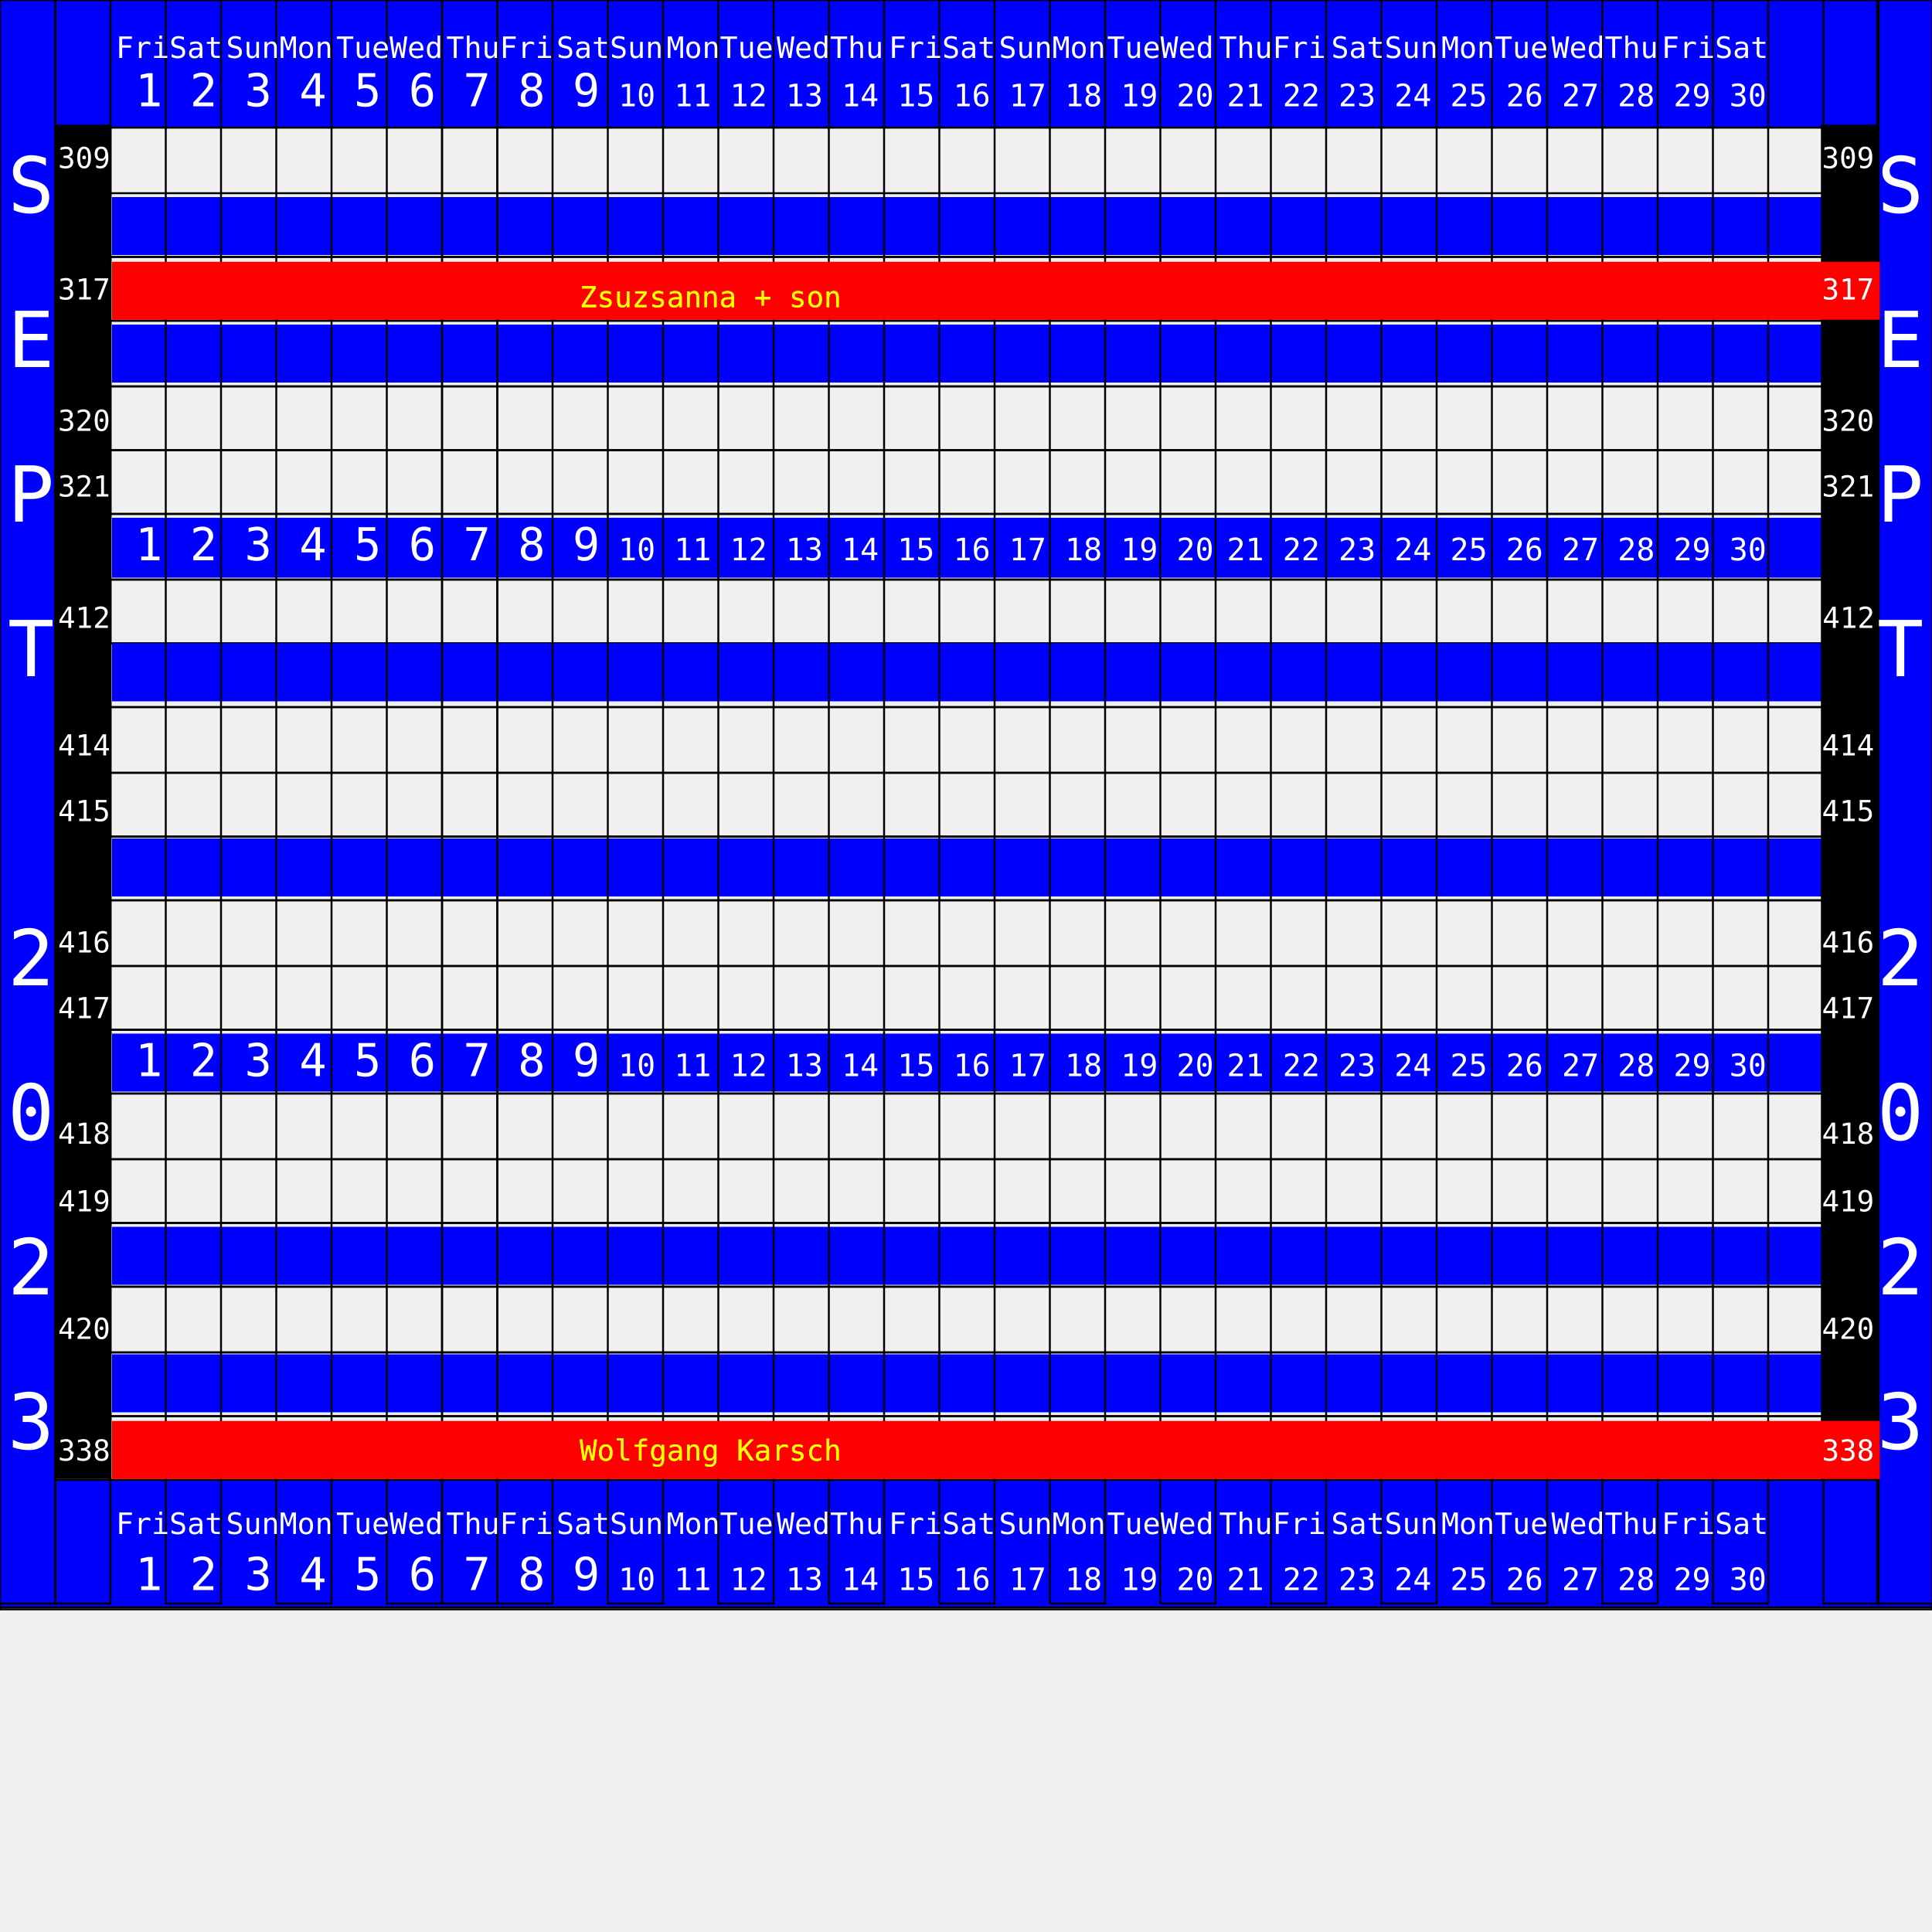
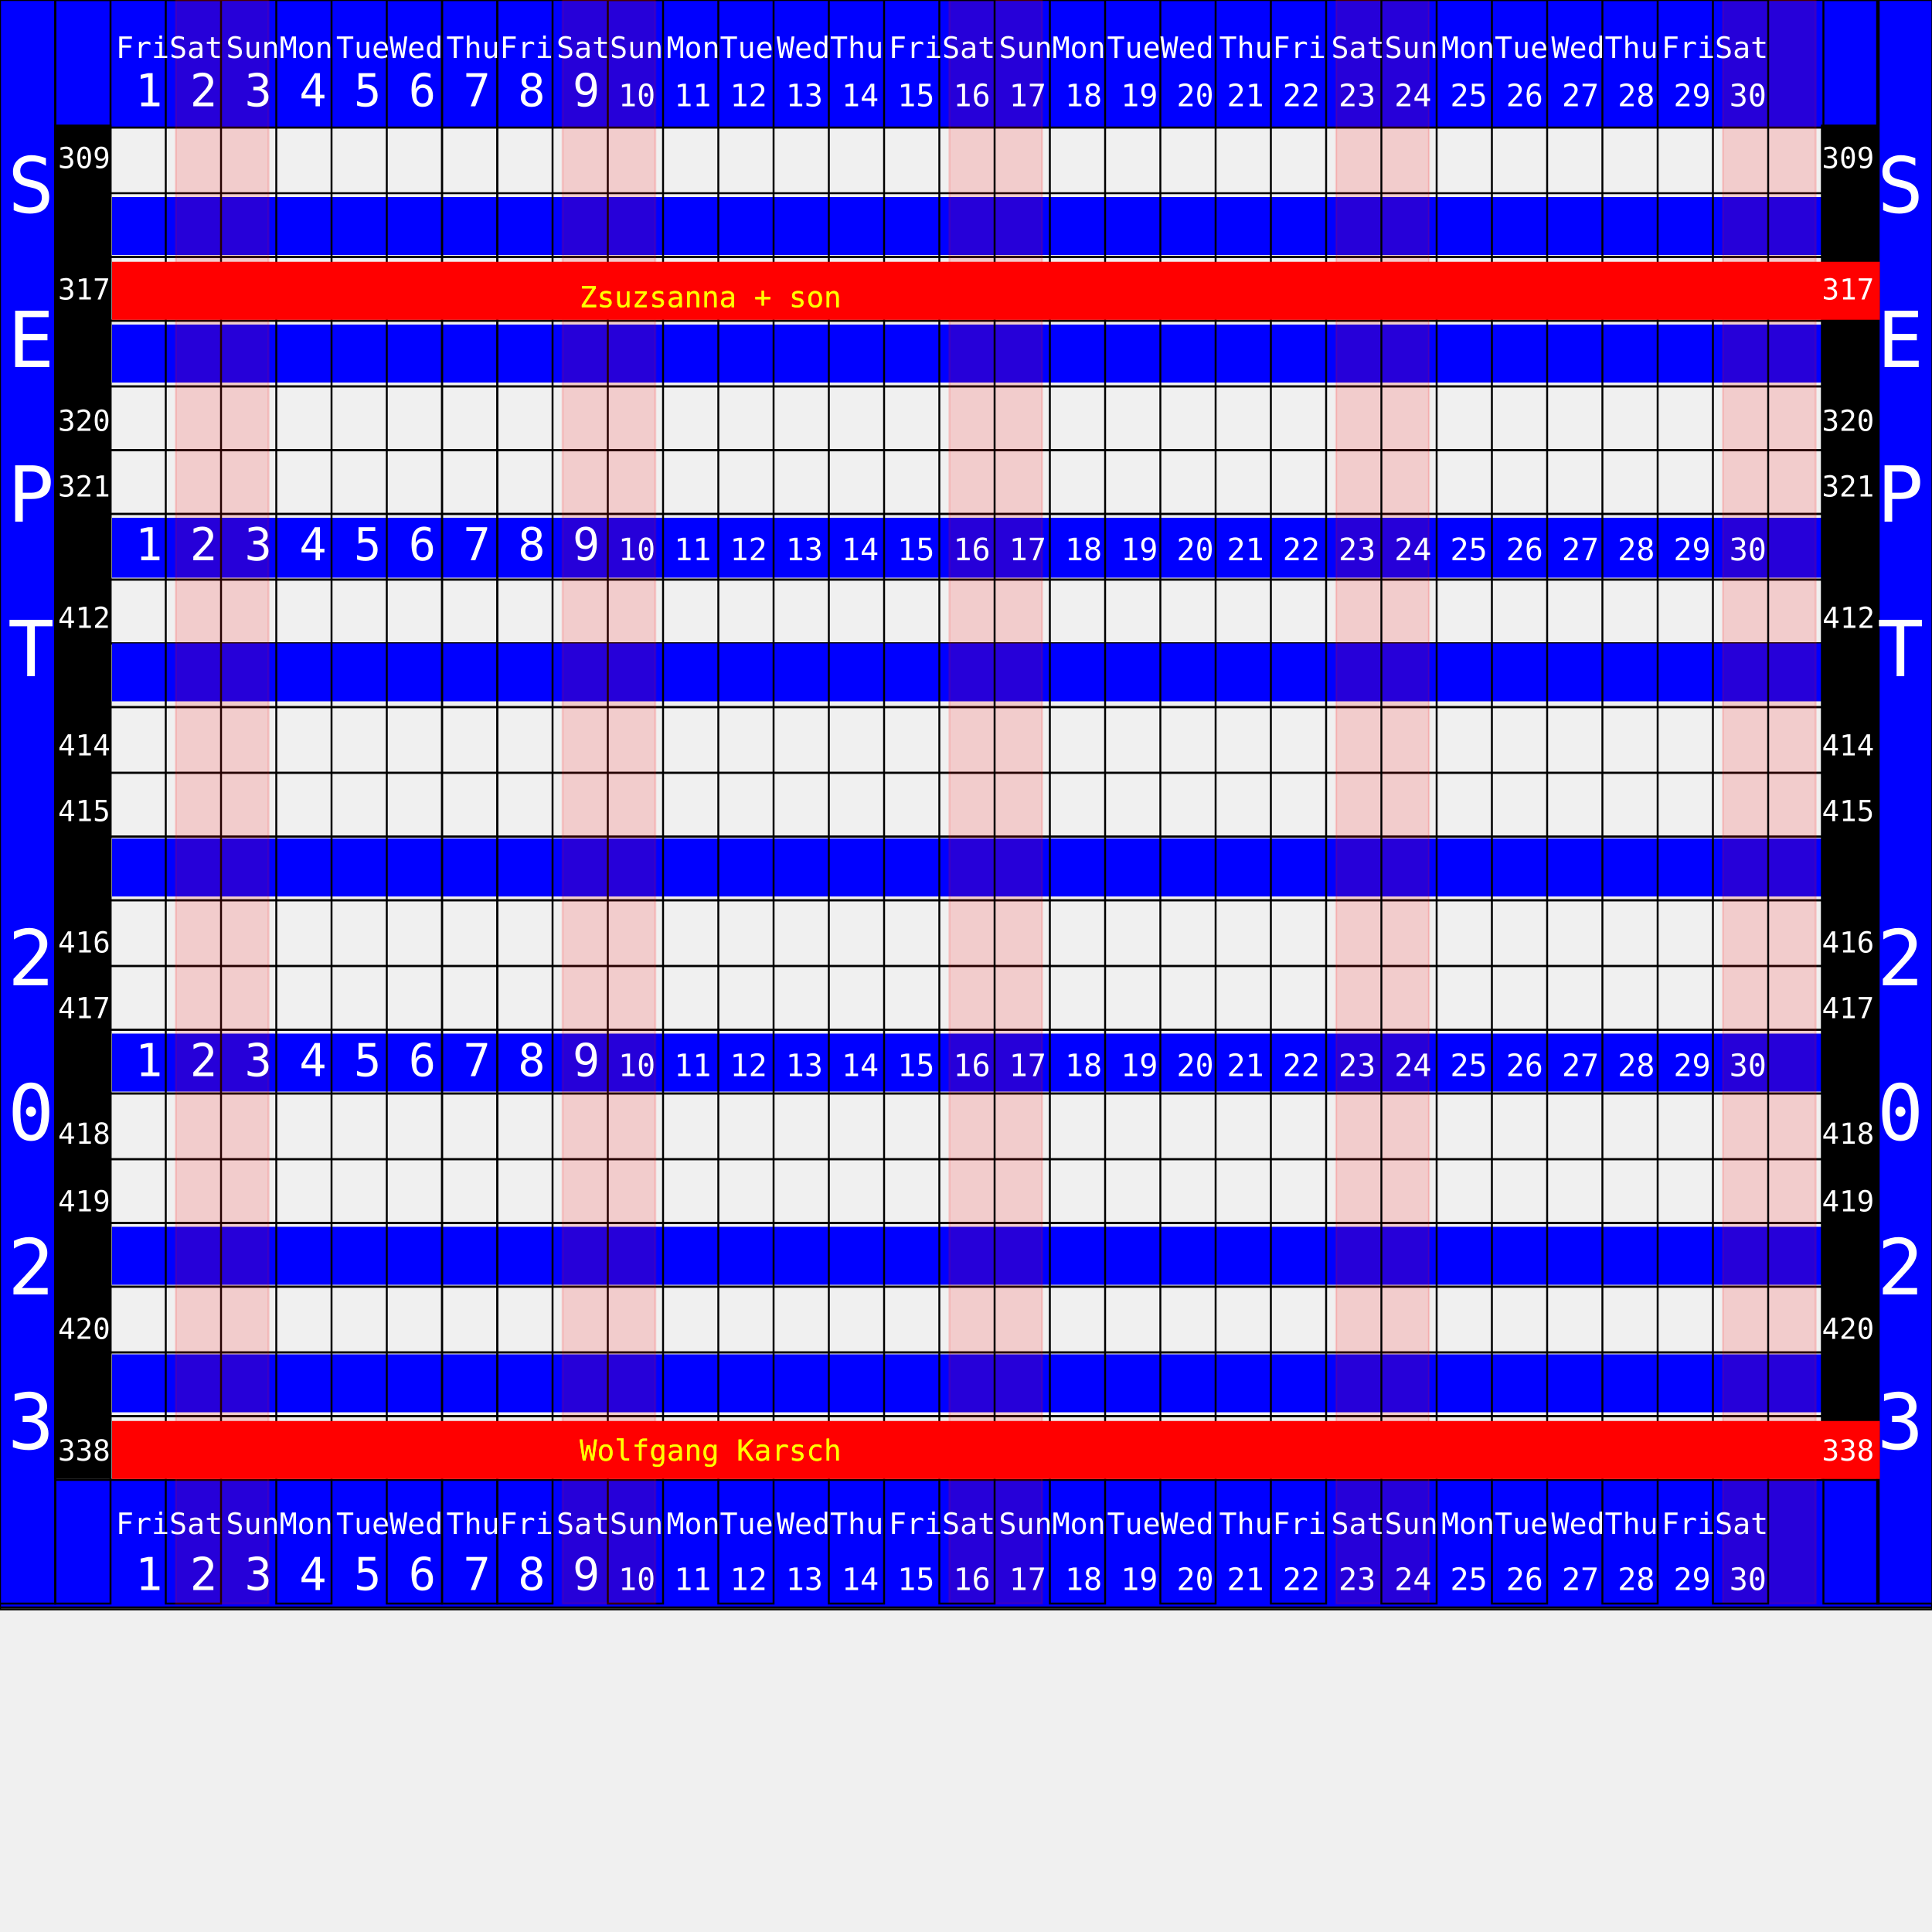
<svg xmlns="http://www.w3.org/2000/svg" width="100%" height="100%" position="absolute" top="0" left="0" viewBox="0 0 1000 1000" preserveAspectRatio="none">

/*  100  horizontals  */

<rect x="0" y="3.3%" width="100%" height="10%" fill="none" stroke="black" />
  <rect x="0" y="6.6%" width="100%" height="10%" fill="none" stroke="black" />
  <rect x="0" y="10.0%" width="100%" height="10%" fill="none" stroke="black" />
  <rect x="0" y="13.3%" width="100%" height="10%" fill="none" stroke="black" />
  <rect x="0" y="16.6%" width="100%" height="10%" fill="none" stroke="black" />
  <rect x="0" y="20.0%" width="100%" height="10%" fill="none" stroke="black" />
  <rect x="0" y="23.3%" width="100%" height="10%" fill="none" stroke="black" />
  <rect x="0" y="26.6%" width="100%" height="10%" fill="none" stroke="black" />
  <rect x="0" y="30.0%" width="100%" height="10%" fill="none" stroke="black" />
  <rect x="0" y="33.3%" width="100%" height="10%" fill="none" stroke="black" />
  <rect x="0" y="36.6%" width="100%" height="10%" fill="none" stroke="black" />
  <rect x="0" y="40.0%" width="100%" height="10%" fill="none" stroke="black" />
  <rect x="0" y="43.3%" width="100%" height="10%" fill="none" stroke="black" />
  <rect x="0" y="46.6%" width="100%" height="10%" fill="none" stroke="black" />
  <rect x="0" y="50.0%" width="100%" height="10%" fill="none" stroke="black" />
  <rect x="0" y="53.3%" width="100%" height="10%" fill="none" stroke="black" />
  <rect x="0" y="56.6%" width="100%" height="10%" fill="none" stroke="black" />
  <rect x="0" y="60.0%" width="100%" height="10%" fill="none" stroke="black" />
  <rect x="0" y="63.3%" width="100%" height="10%" fill="none" stroke="black" />
  <rect x="0" y="66.6%" width="100%" height="10%" fill="none" stroke="black" />
  <rect x="0" y="70.0%" width="100%" height="10%" fill="none" stroke="black" />
  <rect x="0" y="73.3%" width="100%" height="10%" fill="none" stroke="black" />
  <rect x="0" y="0.00%" width="100%" height="6.6%" fill="blue" stroke="black" />
  <rect x="0" y="76.6%" width="100%" height="6.6%" fill="blue" stroke="black" />
  <rect x="5.8%" y="10.2%" width="100%" height="3%" fill="blue" />
  <rect x="5.8%" y="16.8%" width="100%" height="3%" fill="blue" />
  <rect x="5.8%" y="26.8%" width="100%" height="3%" fill="blue" />
  <rect x="5.8%" y="26.9%" width="100%" height="3%" fill="blue" />
  <rect x="5.8%" y="33.3%" width="100%" height="3%" fill="blue" />
  <rect x="5.8%" y="43.4%" width="100%" height="3%" fill="blue" />
  <rect x="5.8%" y="53.5%" width="100%" height="3%" fill="blue" />
  <rect x="5.8%" y="63.5%" width="100%" height="3%" fill="blue" />
  <rect x="5.8%" y="70.1%" width="100%" height="3%" fill="blue" />



/*  57.2  verticals  */

<rect x="0.000%" y="0.0%" width="2.86%" height="83%" fill="blue" stroke="black" />
  <rect x="2.860%" y="6.5%" width="2.86%" height="70.0%" fill="black" stroke="black" />
  <rect x="94.30%" y="6.5%" width="2.86%" height="70.0%" fill="black" stroke="black" />
  <rect x="97.16%" y="0.0%" width="2.86%" height="83%" fill="blue" stroke="black" />
  <rect x="2.860%" y="0" width="2.86%" height="83%" fill="none" stroke="black" />
  <rect x="8.580%" y="0" width="2.86%" height="83%" fill="none" stroke="black" />
  <rect x="14.30%" y="0" width="2.86%" height="83%" fill="none" stroke="black" />
  <rect x="20.02%" y="0" width="2.86%" height="83%" fill="none" stroke="black" />
  <rect x="22.88%" y="0" width="2.86%" height="83%" fill="none" stroke="black" />
  <rect x="25.74%" y="0" width="2.86%" height="83%" fill="none" stroke="black" />
  <rect x="31.46%" y="0" width="2.86%" height="83%" fill="none" stroke="black" />
+   <rect x="9.100%" y="0" width="4.8%" height="83%" fill="rgba(255,0,0,.15)" stroke="rgba(255,0,0,.15)" />
+   <rect x="29.12%" y="0" width="4.8%" height="83%" fill="rgba(255,0,0,.15)" stroke="rgba(255,0,0,.15)" />
+   <rect x="49.14%" y="0" width="4.8%" height="83%" fill="rgba(255,0,0,.15)" stroke="rgba(255,0,0,.15)" />
+   <rect x="69.16%" y="0" width="4.8%" height="83%" fill="rgba(255,0,0,.15)" stroke="rgba(255,0,0,.15)" />
+   <rect x="89.18%" y="0" width="4.8%" height="83%" fill="rgba(255,0,0,.15)" stroke="rgba(255,0,0,.15)" />
  <rect x="37.18%" y="0" width="2.86%" height="83%" fill="none" stroke="black" />
  <rect x="42.90%" y="0" width="2.86%" height="83%" fill="none" stroke="black" />
  <rect x="48.62%" y="0" width="2.86%" height="83%" fill="none" stroke="black" />
  <rect x="54.34%" y="0" width="2.86%" height="83%" fill="none" stroke="black" />
  <rect x="60.06%" y="0" width="2.86%" height="83%" fill="none" stroke="black" />
  <rect x="65.78%" y="0" width="2.86%" height="83%" fill="none" stroke="black" />
  <rect x="71.50%" y="0" width="2.86%" height="83%" fill="none" stroke="black" />
  <rect x="77.22%" y="0" width="2.86%" height="83%" fill="none" stroke="black" />
  <rect x="82.94%" y="0" width="2.86%" height="83%" fill="none" stroke="black" />
  <rect x="88.66%" y="0" width="2.86%" height="83%" fill="none" stroke="black" />
  <rect x="94.38%" y="0" width="2.86%" height="83%" fill="none" stroke="black" />
  <text font-family="Monospace" font-size="40" style="fill:white;">
    <tspan x="0.4%" y="11%">S</tspan>
    <tspan x="97.16%">S</tspan>
    <tspan x="0.4%" y="19%">E</tspan>
    <tspan x="97.16%">E</tspan>
    <tspan x="0.4%" y="27%">P</tspan>
    <tspan x="97.16%">P</tspan>
    <tspan x="0.4%" y="35%">T</tspan>
    <tspan x="97.16%">T</tspan>
    <tspan x="0.4%" y="51%">2</tspan>
    <tspan x="97.16%">2</tspan>
    <tspan x="0.4%" y="59%">0</tspan>
    <tspan x="97.16%">0</tspan>
    <tspan x="0.4%" y="67%">2</tspan>
    <tspan x="97.16%">2</tspan>
    <tspan x="0.4%" y="75%">3</tspan>
    <tspan x="97.16%">3</tspan>
  </text>


/*  red res strips  */

<rect x="5.8%" y="13.55%" width="91.5%" height="3%" fill="red" />
  <rect x="5.8%" y="36.7%" width="0%" height="3%" fill="red" />
  <rect x="44%" y="36.7%" width="0%" height="3%" fill="red" />
  <rect x="47%" y="40%" width="0%" height="3%" fill="red" />
  <rect x="44%" y="46.6%" width="0%" height="3%" fill="red" />
  <rect x="56%" y="46.6%" width="0%" height="3%" fill="red" />
  <rect x="38%" y="50.3%" width="0%" height="3%" fill="red" />
  <rect x="50%" y="60.3%" width="0%" height="3%" fill="red" />
  <rect x="20.1%" y="23.4%" width="0%" height="3%" fill="red" />
  <rect x="42%" y="23.4%" width="0%" height="3%" fill="red" />
  <rect x="32.1%" y="66.8%" width="0%" height="3%" fill="red" />
  <rect x="5.8%" y="73.55%" width="91.5%" height="3%" fill="red" />

/*  white apt nos + yellow  res  text  */
<text font-family="Monospace" font-size="15" style="fill:white;">
    <tspan x="3%" y="8.7%">309</tspan>
    <tspan x="94.3%">309</tspan>
    <tspan x="3%" y="12.1%" />
    <tspan x="3%" y="15.5%">317</tspan>
    <tspan x="94.3%">317</tspan>
    <tspan x="30%" y="15.9%" fill="#ff0">Zsuzsanna + son</tspan>
    <tspan x="30%" y="15.9%" fill="#ff0">Zsuzsanna + son</tspan>
    <tspan x="3%" y="22.3%">320</tspan>
    <tspan x="94.3%">320</tspan>
    <tspan x="3%" y="25.7%">321</tspan>
    <tspan x="94.3%">321</tspan>
    <tspan x="20%" fill="#ff0" />
    <tspan x="20%" fill="#ff0" />
    <tspan x="42%" fill="#ff0" />
    <tspan x="42%" fill="#ff0" />
    <tspan x="3%" y="29.1%" fill="#ff0" />
    <tspan x="3%" y="32.5%">412</tspan>
    <tspan x="94.33%">412</tspan>
    <tspan x="3%" y="35.9%" />
    <tspan x="3%" y="39.1%">414</tspan>
    <tspan x="94.3%">414</tspan>
    <tspan x="6%" y="39%" fill="#ff0" />
    <tspan x="6%" y="39%" fill="#ff0" />
    <tspan x="45%" y="39%" fill="#ff0" />
    <tspan x="45%" y="39%" fill="#ff0" />
    <tspan x="3%" y="42.5%">415</tspan>
    <tspan x="94.3%">415</tspan>
    <tspan x="48%" y="42.5%" fill="#ff0" />
    <tspan x="48%" y="42.5%" fill="#ff0" />
    <tspan x="3%" y="49.3%">416</tspan>
    <tspan x="94.3%">416</tspan>
    <tspan x="44%" y="49.3%" fill="#ff0" />
    <tspan x="44%" y="49.3%" fill="#ff0" />
    <tspan x="57%" y="49.3%" fill="#ff0" />
    <tspan x="57%" y="49.3%" fill="#ff0" />
    <tspan x="3%" y="52.7%">417</tspan>
    <tspan x="94.3%">417</tspan>
    <tspan x="40%" y="52.3%" fill="#ff0" />
    <tspan x="40%" y="52.3%" fill="#ff0" />
    <tspan x="54%" y="52.3%" fill="#000" />
    <tspan x="54%" y="52.3%" fill="#000" />
    <tspan x="3%" y="59.2%">418</tspan>
    <tspan x="94.3%">418</tspan>
    <tspan x="3%" y="62.7%">419</tspan>
    <tspan x="94.3%">419</tspan>
    <tspan x="52%" y="62.3%" fill="#ff0" />
    <tspan x="52%" y="62.3%" fill="#ff0" />
    <tspan x="3%" y="69.3%">420</tspan>
    <tspan x="94.3%">420</tspan>
    <tspan x="35%" y="69.1%" fill="#ff0" />
    <tspan x="35%" y="69.1%" fill="#ff0" />
    <tspan x="3%" y="75.6%">338</tspan>
    <tspan x="94.3%">338</tspan>
    <tspan x="30%" y="75.6%" fill="#ff0">Wolfgang Karsch</tspan>
    <tspan x="30%" y="75.6%" fill="#ff0">Wolfgang Karsch</tspan>
  </text>


/*  DAYS  OF  THE  WEEK  +  1 to 31  */
<text font-family="Monospace" font-size="15.3" style="fill:white;">
    <tspan x="6.00%" y="3%">FriSat</tspan>
    <tspan x="6.00%" y="79.4%">FriSat</tspan>
    <tspan x="11.7%" y="3%">SunMon</tspan>
    <tspan x="11.7%" y="79.4%">SunMon</tspan>
    <tspan x="17.4%" y="3%">TueWed</tspan>
    <tspan x="17.4%" y="79.4%">TueWed</tspan>
    <tspan x="23.1%" y="3%">ThuFri</tspan>
    <tspan x="23.1%" y="79.4%">ThuFri</tspan>
    <tspan x="28.8%" y="3%">SatSun</tspan>
    <tspan x="28.8%" y="79.4%">SatSun</tspan>
    <tspan x="34.5%" y="3%">MonTue</tspan>
    <tspan x="34.5%" y="79.4%">MonTue</tspan>
    <tspan x="40.2%" y="3%">WedThu</tspan>
    <tspan x="40.2%" y="79.4%">WedThu</tspan>
    <tspan x="46.0%" y="3%">FriSat</tspan>
    <tspan x="46.0%" y="79.4%">FriSat</tspan>
    <tspan x="51.7%" y="3%">SunMon</tspan>
    <tspan x="51.7%" y="79.4%">SunMon</tspan>
    <tspan x="57.3%" y="3%">TueWed</tspan>
    <tspan x="57.3%" y="79.4%">TueWed</tspan>
    <tspan x="63.1%" y="3%">ThuFri</tspan>
    <tspan x="63.1%" y="79.4%">ThuFri</tspan>
    <tspan x="68.9%" y="3%">SatSun</tspan>
    <tspan x="68.9%" y="79.4%">SatSun</tspan>
    <tspan x="74.6%" y="3%">MonTue</tspan>
    <tspan x="74.6%" y="79.4%">MonTue</tspan>
    <tspan x="80.3%" y="3%">WedThu</tspan>
    <tspan x="80.3%" y="79.4%">WedThu</tspan>
    <tspan x="86.0%" y="3%">FriSat</tspan>
    <tspan x="86.0%" y="79.4%">FriSat</tspan>
    <tspan x="91.7%" y="3%" />
    <tspan x="91.7%" y="79.4%" />
  </text>
  <text font-family="Monospace" font-size="23.5" style="fill:white;">
    <tspan x="7.00%" y="5.5%">1 2 3 4 5 6 7 8 9</tspan>
    <tspan x="32.0%" y="5.5%" font-size="16">10 11 12 13 14 15 16 17 18 19 20</tspan>
    <tspan x="63.5%" y="5.5%" font-size="16">21 22 23 24 25 26 27 28 29 30 </tspan>
  </text>
  <text font-family="Monospace" font-size="23.5" style="fill:white;">
    <tspan x="7.00%" y="29%">1 2 3 4 5 6 7 8 9</tspan>
    <tspan x="32.0%" y="29%" font-size="16">10 11 12 13 14 15 16 17 18 19 20</tspan>
    <tspan x="63.5%" y="29%" font-size="16">21 22 23 24 25 26 27 28 29 30 </tspan>
  </text>
  <text font-family="Monospace" font-size="23.5" style="fill:white;">
    <tspan x="7.00%" y="55.7%">1 2 3 4 5 6 7 8 9</tspan>
    <tspan x="32.0%" y="55.7%" font-size="16">10 11 12 13 14 15 16 17 18 19 20</tspan>
    <tspan x="63.5%" y="55.7%" font-size="16">21 22 23 24 25 26 27 28 29 30 </tspan>
  </text>
  <text font-family="Monospace" font-size="23.5" style="fill:white;">
    <tspan x="7.00%" y="82.3%">1 2 3 4 5 6 7 8 9</tspan>
    <tspan x="32.0%" y="82.30%" font-size="16">10 11 12 13 14 15 16 17 18 19 20</tspan>
    <tspan x="63.5%" y="82.30%" font-size="16">21 22 23 24 25 26 27 28 29 30 </tspan>
  </text>
</svg>
